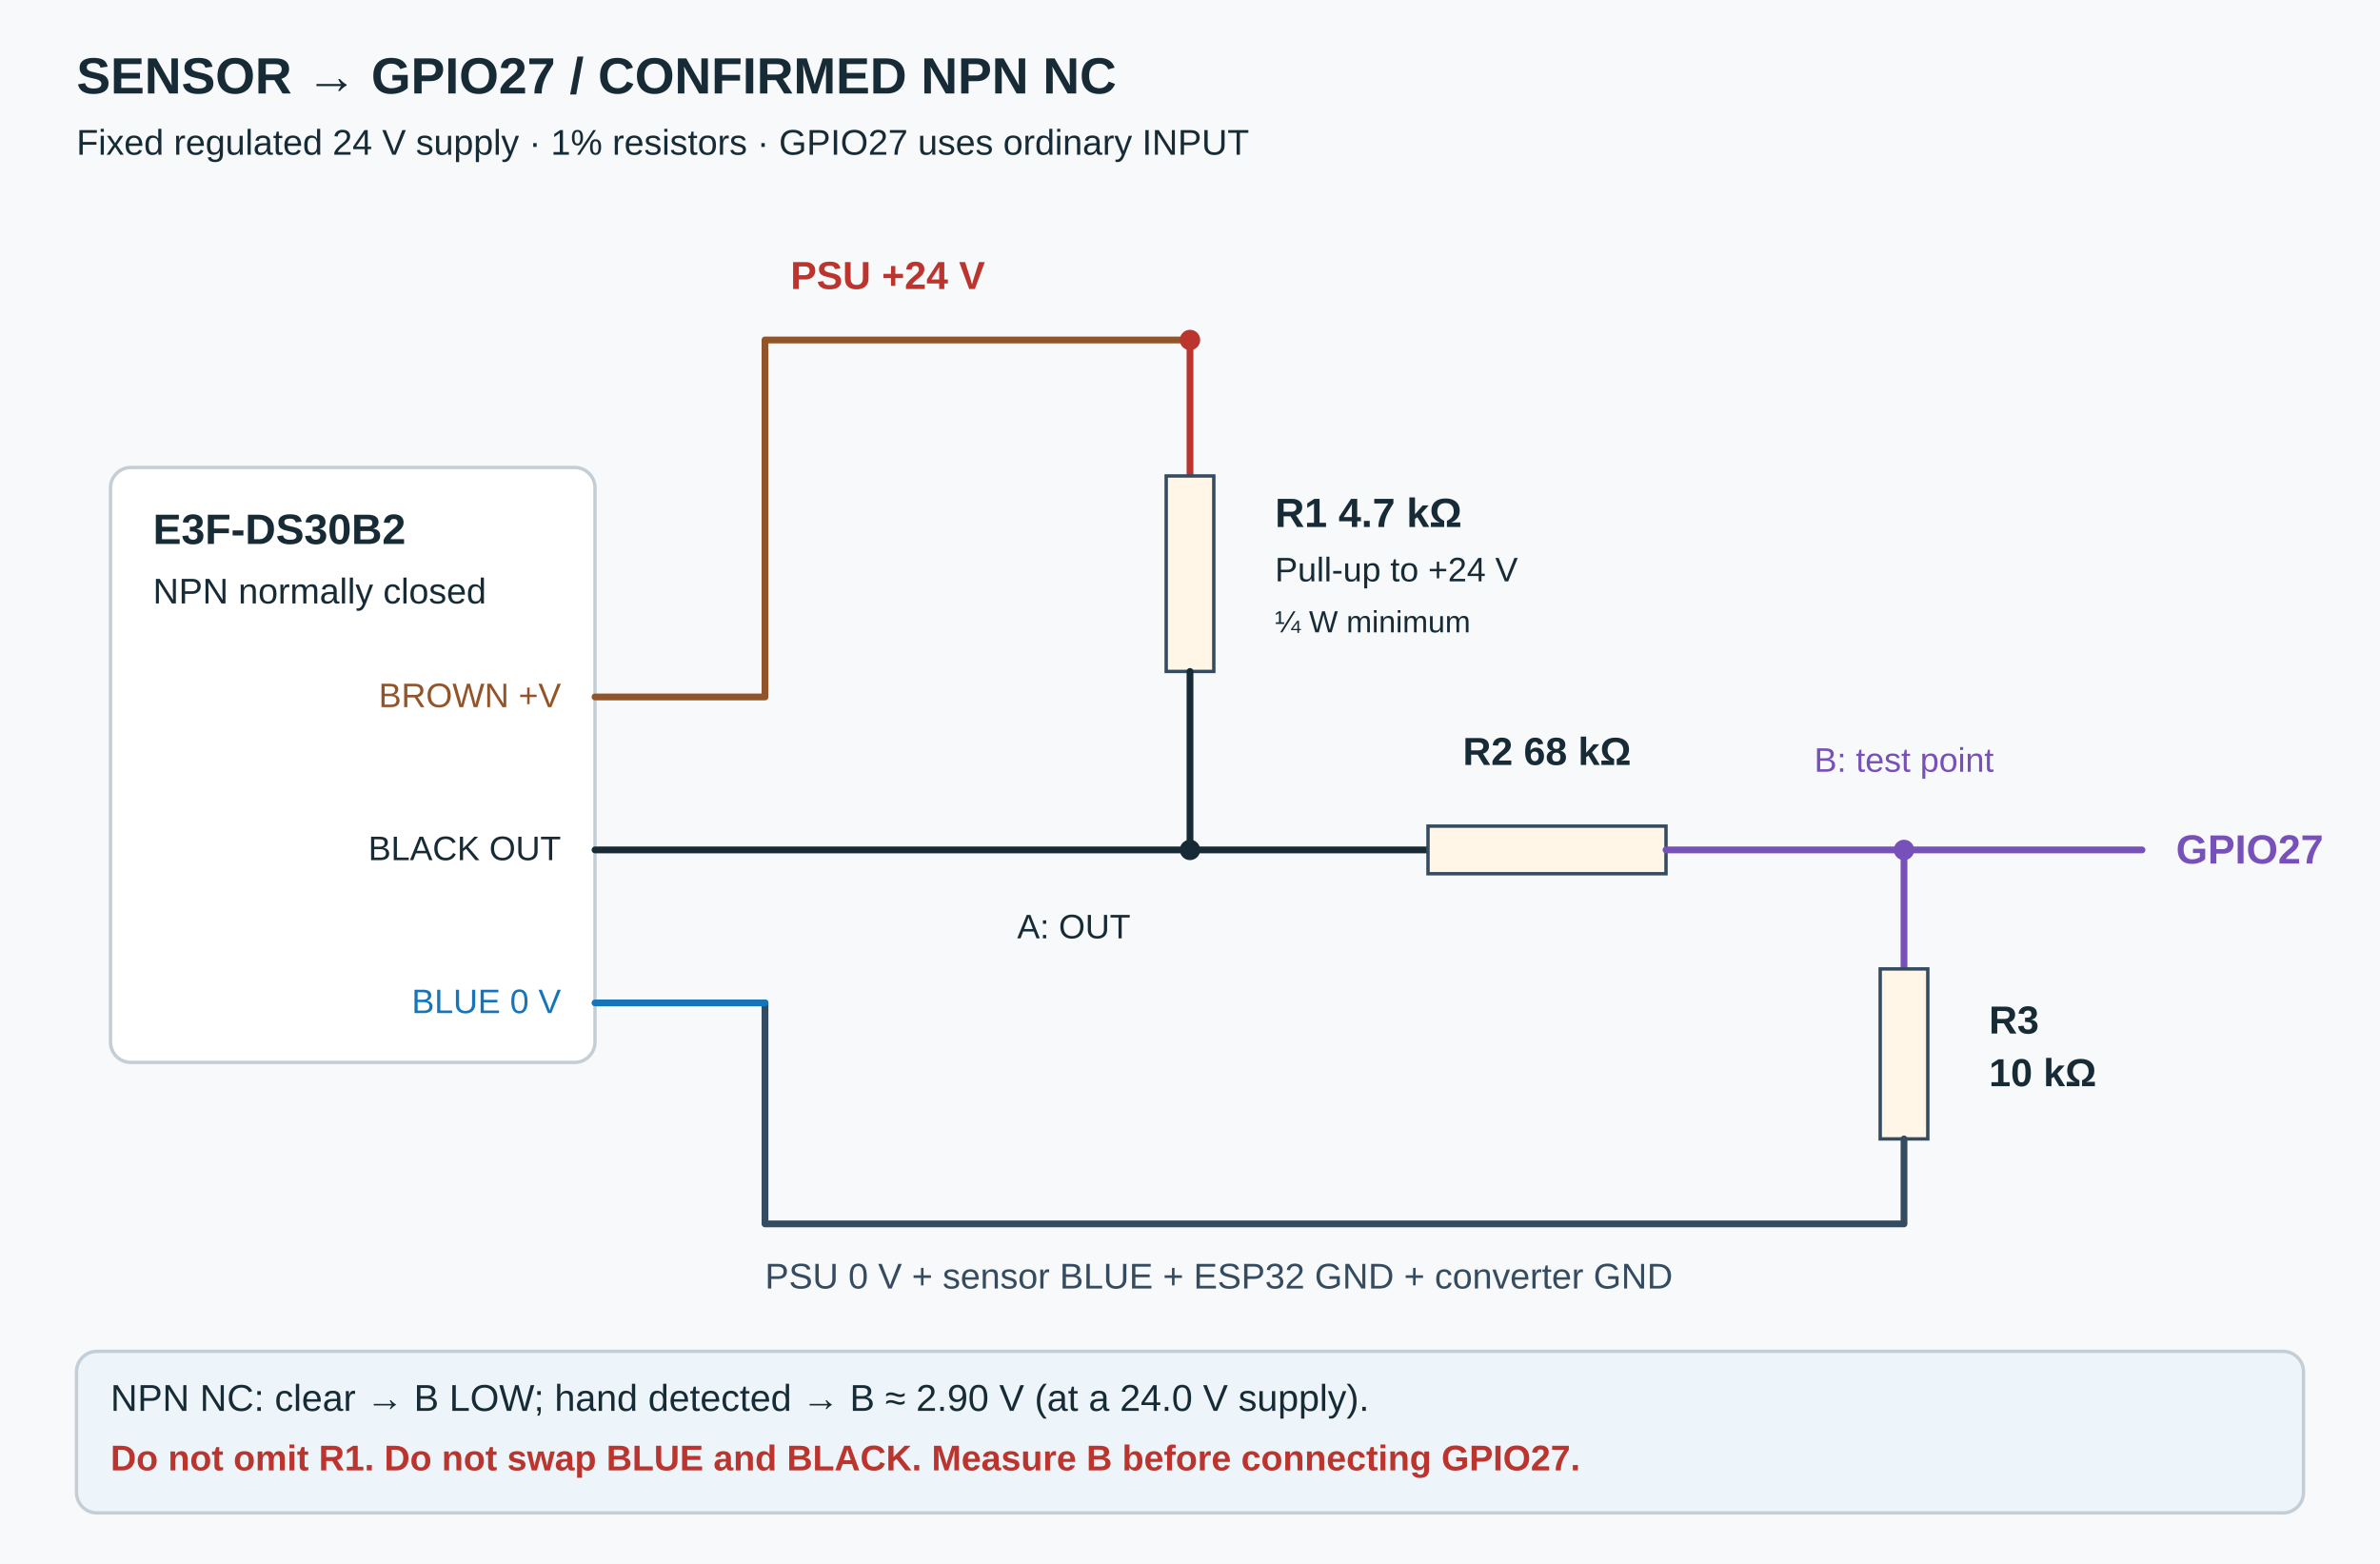
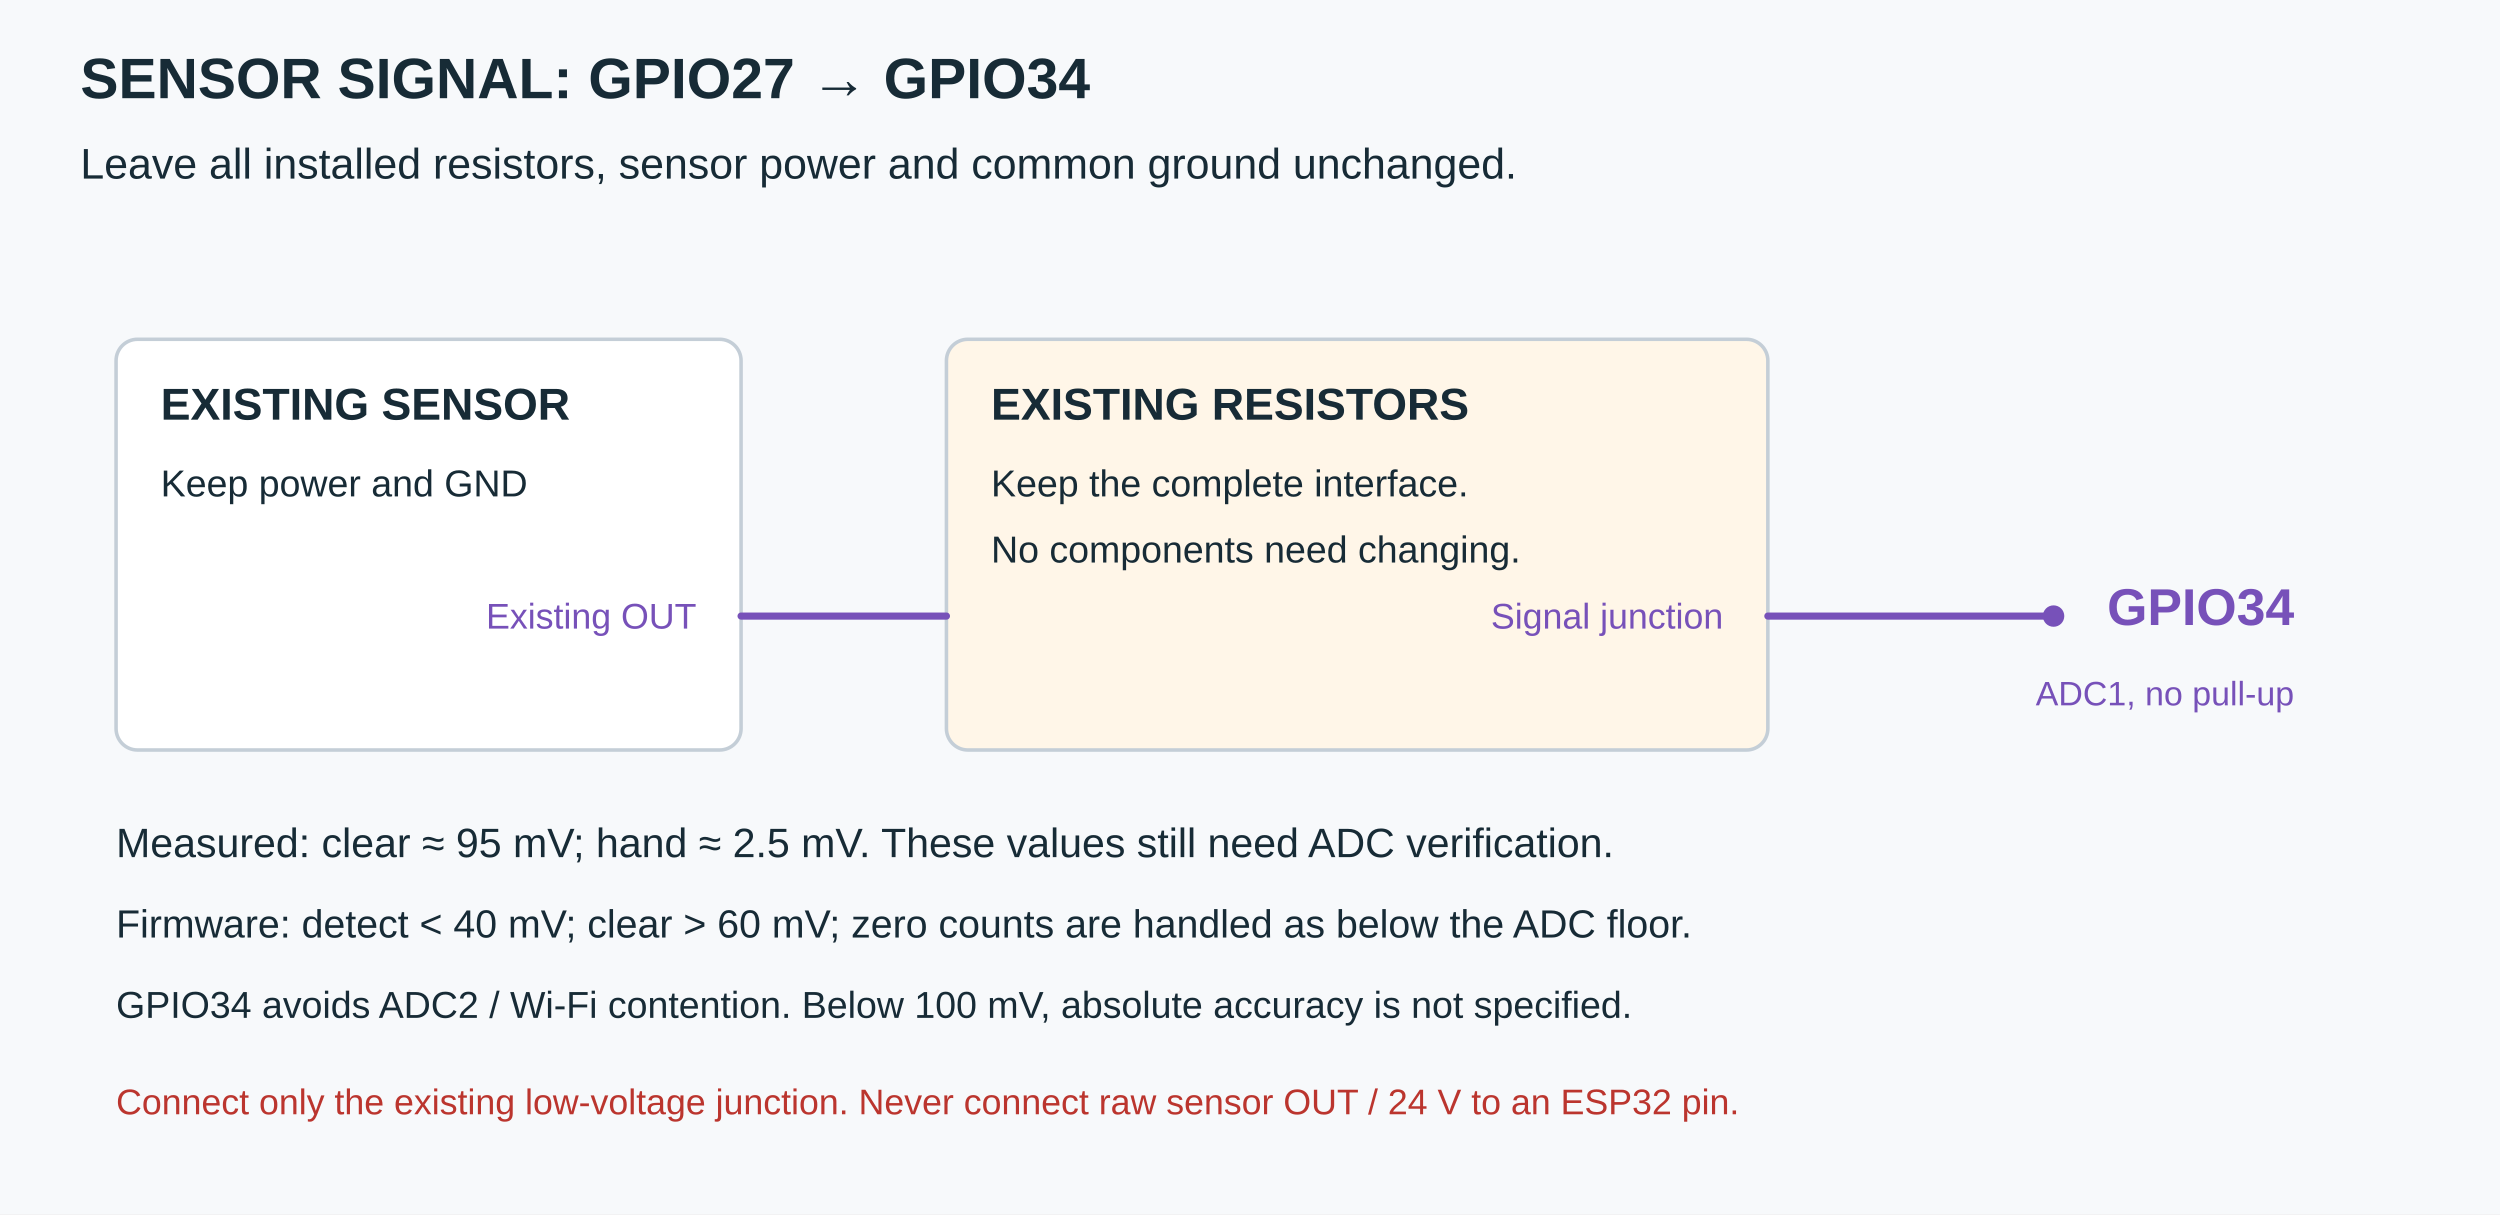
- <svg xmlns="http://www.w3.org/2000/svg" width="1400" height="920" viewBox="0 0 1400 920" role="img" aria-labelledby="title desc">
+ <svg xmlns="http://www.w3.org/2000/svg" width="1400" height="680" viewBox="0 0 1400 680" role="img" aria-labelledby="title desc">
  <style>text{font-family:Arial,sans-serif;fill:#172b36}.wire{fill:none;stroke-linejoin:round;stroke-linecap:round}</style>
-   <rect width="1400" height="920" fill="#f7f9fb" />
-   <text x="45" y="55" font-size="30" style="fill:#172b36" font-weight="bold" text-anchor="start">SENSOR → GPIO27  /  CONFIRMED NPN NC</text>
-   <text x="45" y="91" font-size="21" style="fill:#172b36" font-weight="normal" text-anchor="start">Fixed regulated 24 V supply · 1% resistors · GPIO27 uses ordinary INPUT</text>
-   <rect x="65" y="275" width="285" height="350" rx="12" fill="#fff" stroke="#c4ced7" stroke-width="2" />
-   <text x="90" y="320" font-size="25" style="fill:#172b36" font-weight="bold" text-anchor="start">E3F-DS30B2</text>
-   <text x="90" y="355" font-size="21" style="fill:#172b36" font-weight="normal" text-anchor="start">NPN normally closed</text>
-   <text x="330" y="416" font-size="20" style="fill:#925429" font-weight="normal" text-anchor="end">BROWN  +V</text>
-   <text x="330" y="506" font-size="20" style="fill:#172b36" font-weight="normal" text-anchor="end">BLACK  OUT</text>
-   <text x="330" y="596" font-size="20" style="fill:#1675b8" font-weight="normal" text-anchor="end">BLUE  0 V</text>
-   <text x="465" y="170" font-size="23" style="fill:#bb352e" font-weight="bold" text-anchor="start">PSU +24 V</text>
-   <polyline class="wire" points="350,410 450,410 450,200 700,200" stroke="#925429" stroke-width="4" data-net="+24V" />
-   <circle cx="700" cy="200" r="6" fill="#bb352e" />
-   <polyline class="wire" points="700,200 700,280" stroke="#bb352e" stroke-width="4" data-net="+24V" />
-   <rect x="686" y="280" width="28" height="115" rx="0" fill="#fff6e8" stroke="#344b60" stroke-width="2" />
-   <polyline class="wire" points="700,395 700,500" stroke="#172b36" stroke-width="4" data-net="SENSOR_OUT" />
-   <text x="750" y="310" font-size="24" style="fill:#172b36" font-weight="bold" text-anchor="start">R1  4.7 kΩ</text>
-   <text x="750" y="342" font-size="20" style="fill:#172b36" font-weight="normal" text-anchor="start">Pull-up to +24 V</text>
-   <text x="750" y="372" font-size="18" style="fill:#172b36" font-weight="normal" text-anchor="start">¼ W minimum</text>
-   <polyline class="wire" points="350,500 840,500" stroke="#172b36" stroke-width="4" data-net="SENSOR_OUT" />
-   <circle cx="700" cy="500" r="6" fill="#172b36" />
-   <text x="665" y="552" font-size="20" style="fill:#172b36" font-weight="normal" text-anchor="end">A: OUT</text>
-   <rect x="840" y="486" width="140" height="28" rx="0" fill="#fff6e8" stroke="#344b60" stroke-width="2" />
-   <text x="910" y="450" font-size="23" style="fill:#172b36" font-weight="bold" text-anchor="middle">R2  68 kΩ</text>
-   <polyline class="wire" points="980,500 1260,500" stroke="#7751b9" stroke-width="4" data-net="GPIO27" />
-   <circle cx="1120" cy="500" r="6" fill="#7751b9" />
-   <text x="1280" y="508" font-size="24" style="fill:#7751b9" font-weight="bold" text-anchor="start">GPIO27</text>
-   <text x="1120" y="454" font-size="20" style="fill:#7751b9" font-weight="normal" text-anchor="middle">B: test point</text>
-   <polyline class="wire" points="1120,500 1120,570" stroke="#7751b9" stroke-width="4" data-net="GPIO27" />
-   <rect x="1106" y="570" width="28" height="100" rx="0" fill="#fff6e8" stroke="#344b60" stroke-width="2" />
-   <text x="1170" y="608" font-size="23" style="fill:#172b36" font-weight="bold" text-anchor="start">R3</text>
-   <text x="1170" y="639" font-size="23" style="fill:#172b36" font-weight="bold" text-anchor="start">10 kΩ</text>
-   <polyline class="wire" points="1120,670 1120,720 450,720 450,590" stroke="#344b60" stroke-width="4" data-net="GND" />
-   <polyline class="wire" points="450,590 350,590" stroke="#1675b8" stroke-width="4" data-net="GND" />
-   <text x="450" y="758" font-size="21" style="fill:#344b60" font-weight="normal" text-anchor="start">PSU 0 V + sensor BLUE + ESP32 GND + converter GND</text>
-   <rect x="45" y="795" width="1310" height="95" rx="12" fill="#edf5fa" stroke="#c4ced7" stroke-width="2" />
-   <text x="65" y="830" font-size="22" style="fill:#172b36" font-weight="normal" text-anchor="start">NPN NC: clear → B LOW; hand detected → B ≈ 2.90 V (at a 24.0 V supply).</text>
-   <text x="65" y="865" font-size="21" style="fill:#bb352e" font-weight="bold" text-anchor="start">Do not omit R1. Do not swap BLUE and BLACK. Measure B before connecting GPIO27.</text>
+   <rect width="1400" height="680" fill="#f7f9fb" />
+   <text x="45" y="55" font-size="32" style="fill:#172b36" font-weight="bold" text-anchor="start">SENSOR SIGNAL: GPIO27 → GPIO34</text>
+   <text x="45" y="100" font-size="24" style="fill:#172b36" font-weight="normal" text-anchor="start">Leave all installed resistors, sensor power and common ground unchanged.</text>
+   <rect x="65" y="190" width="350" height="230" rx="12" fill="#fff" stroke="#c4ced7" stroke-width="2" />
+   <text x="90" y="235" font-size="25" style="fill:#172b36" font-weight="bold" text-anchor="start">EXISTING SENSOR</text>
+   <text x="90" y="278" font-size="21" style="fill:#172b36" font-weight="normal" text-anchor="start">Keep power and GND</text>
+   <text x="390" y="352" font-size="20" style="fill:#7751b9" font-weight="normal" text-anchor="end">Existing OUT</text>
+   <rect x="530" y="190" width="460" height="230" rx="12" fill="#fff6e8" stroke="#c4ced7" stroke-width="2" />
+   <text x="555" y="235" font-size="25" style="fill:#172b36" font-weight="bold" text-anchor="start">EXISTING RESISTORS</text>
+   <text x="555" y="278" font-size="21" style="fill:#172b36" font-weight="normal" text-anchor="start">Keep the complete interface.</text>
+   <text x="555" y="315" font-size="21" style="fill:#172b36" font-weight="normal" text-anchor="start">No components need changing.</text>
+   <text x="965" y="352" font-size="20" style="fill:#7751b9" font-weight="normal" text-anchor="end">Signal junction</text>
+   <polyline class="wire" points="415,345 530,345" stroke="#7751b9" stroke-width="4" data-net="SENSOR_OUT" />
+   <polyline class="wire" points="990,345 1150,345" stroke="#7751b9" stroke-width="4" data-net="GPIO34" />
+   <circle cx="1150" cy="345" r="6" fill="#7751b9" />
+   <text x="1180" y="350" font-size="29" style="fill:#7751b9" font-weight="bold" text-anchor="start">GPIO34</text>
+   <text x="1140" y="395" font-size="19" style="fill:#7751b9" font-weight="normal" text-anchor="start">ADC1, no pull-up</text>
+   <text x="65" y="480" font-size="23" style="fill:#172b36" font-weight="normal" text-anchor="start">Measured: clear ≈ 95 mV; hand ≈ 2.5 mV. These values still need ADC verification.</text>
+   <text x="65" y="525" font-size="22" style="fill:#172b36" font-weight="normal" text-anchor="start">Firmware: detect &lt; 40 mV; clear &gt; 60 mV; zero counts are handled as below the ADC floor.</text>
+   <text x="65" y="570" font-size="21" style="fill:#172b36" font-weight="normal" text-anchor="start">GPIO34 avoids ADC2 / Wi-Fi contention. Below 100 mV, absolute accuracy is not specified.</text>
+   <text x="65" y="624" font-size="20" style="fill:#bb352e" font-weight="normal" text-anchor="start">Connect only the existing low-voltage junction. Never connect raw sensor OUT / 24 V to an ESP32 pin.</text>
</svg>
